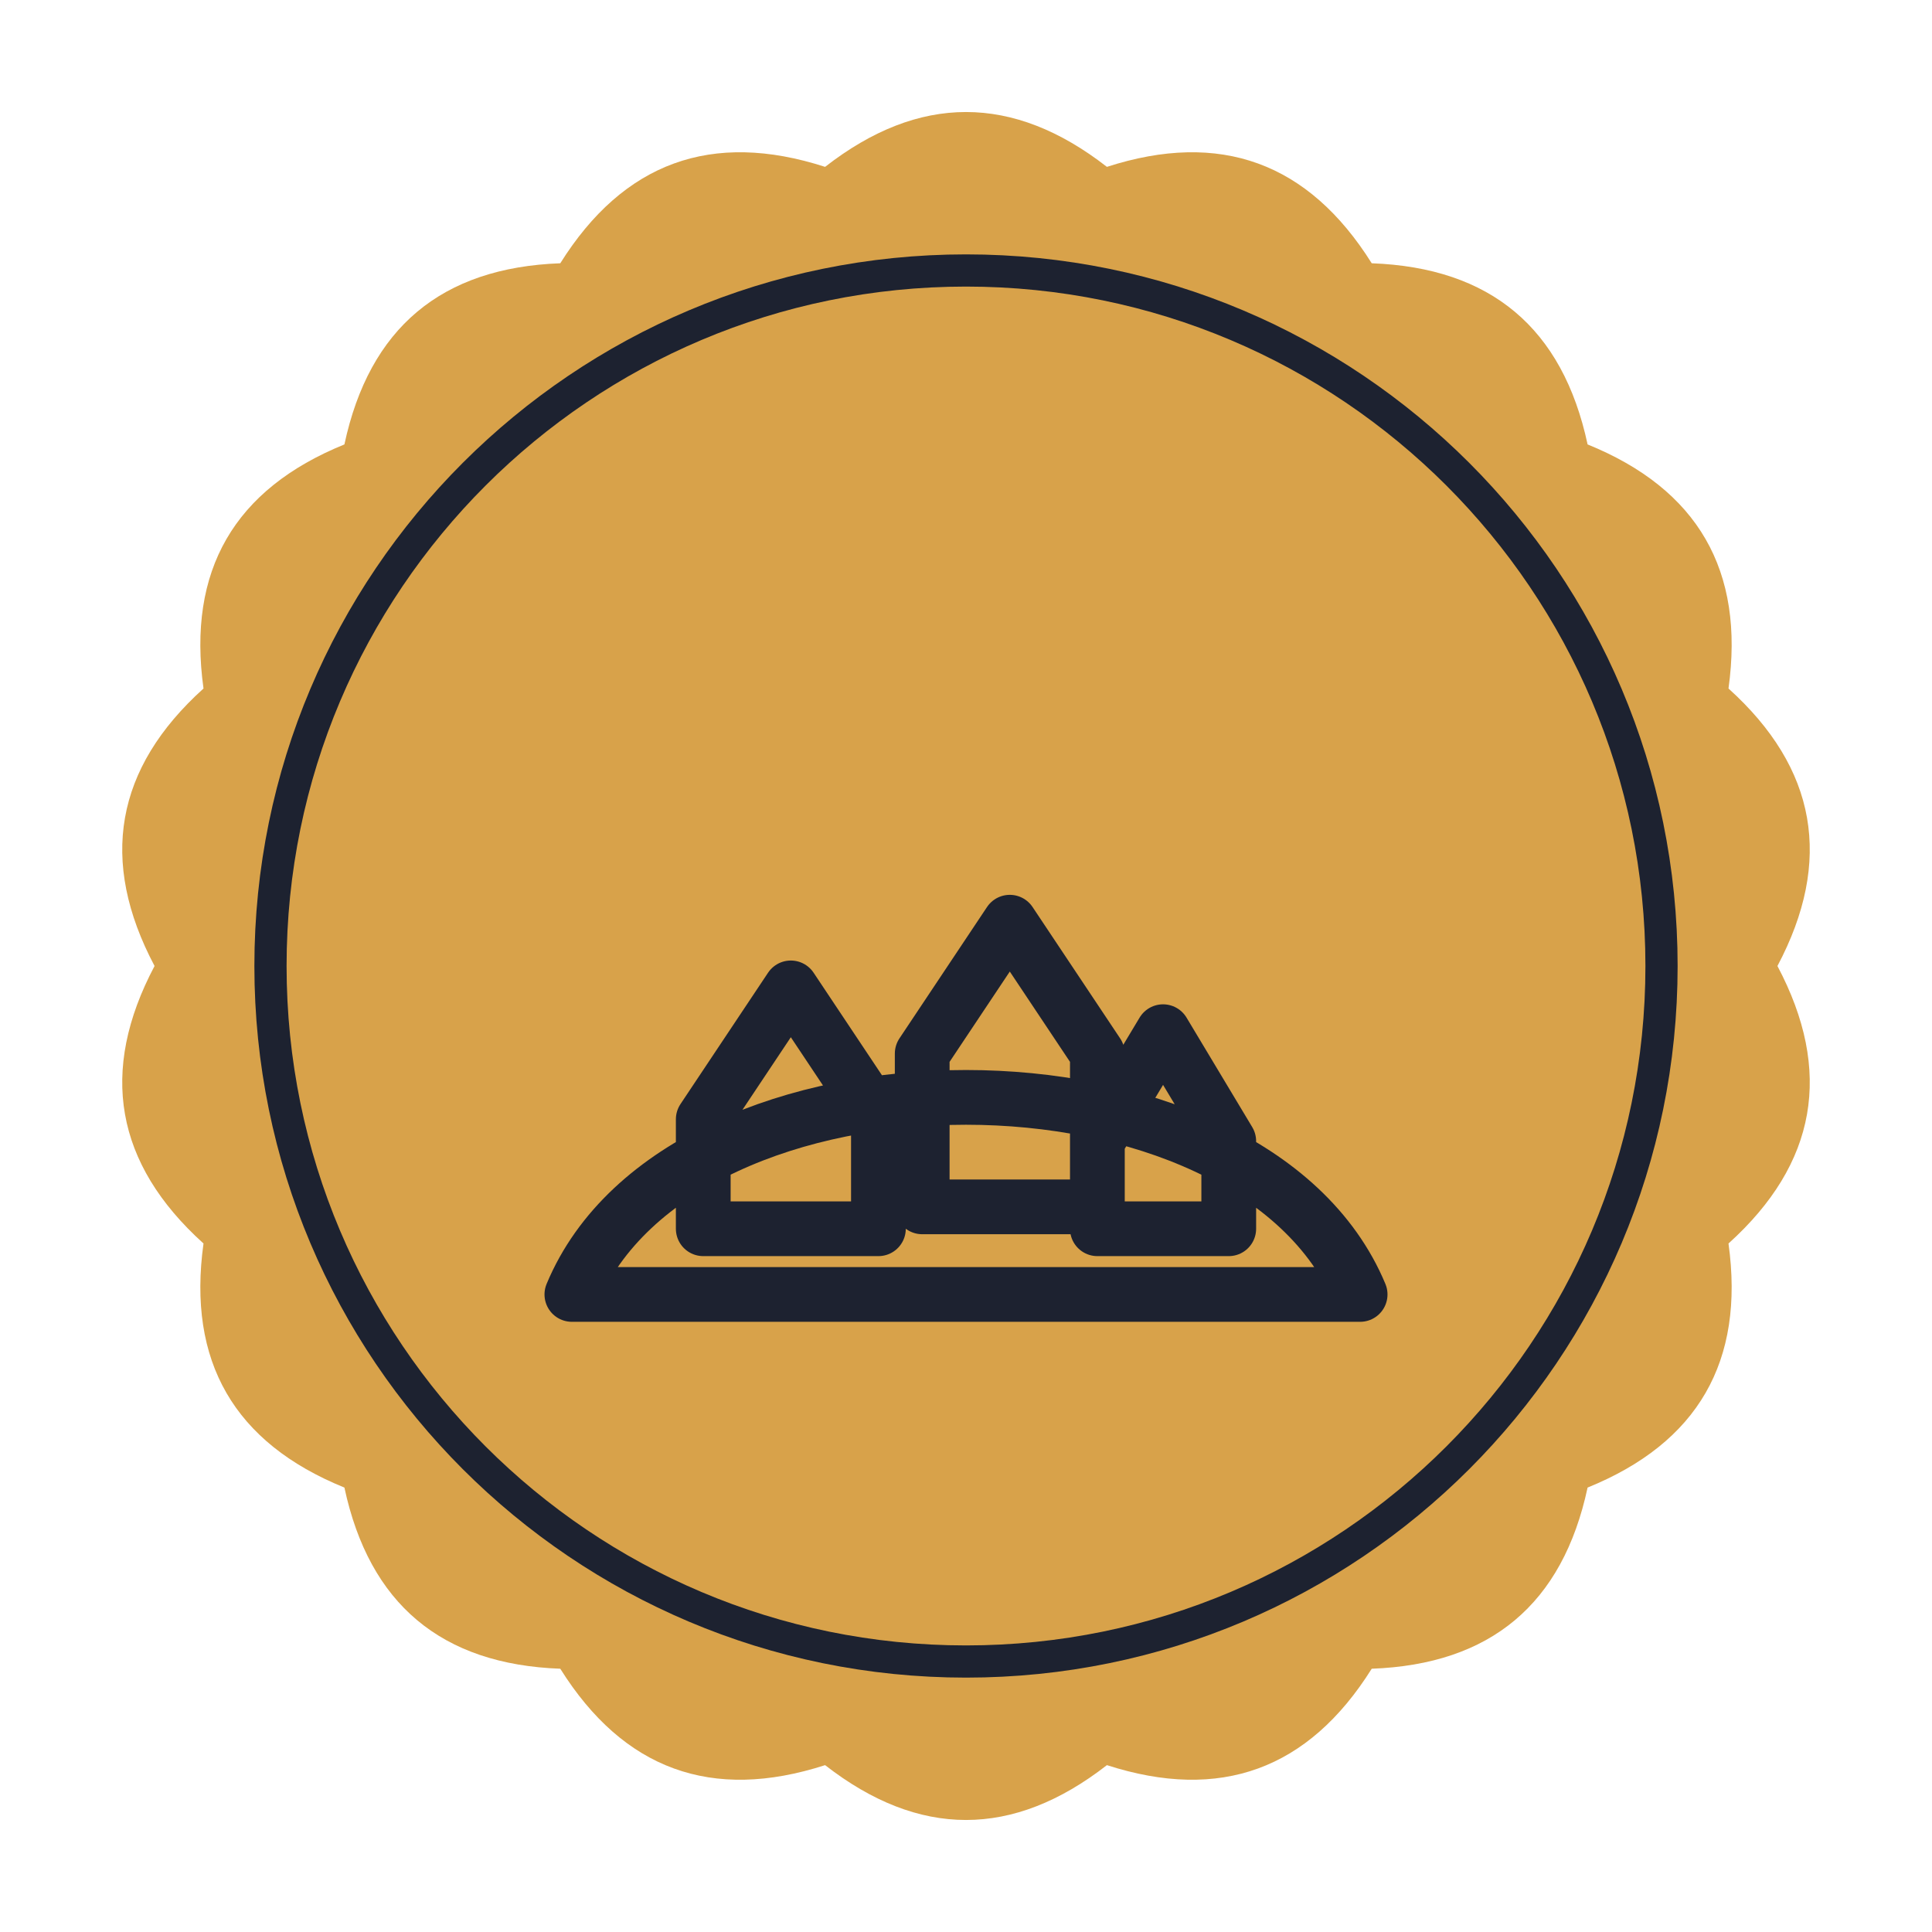
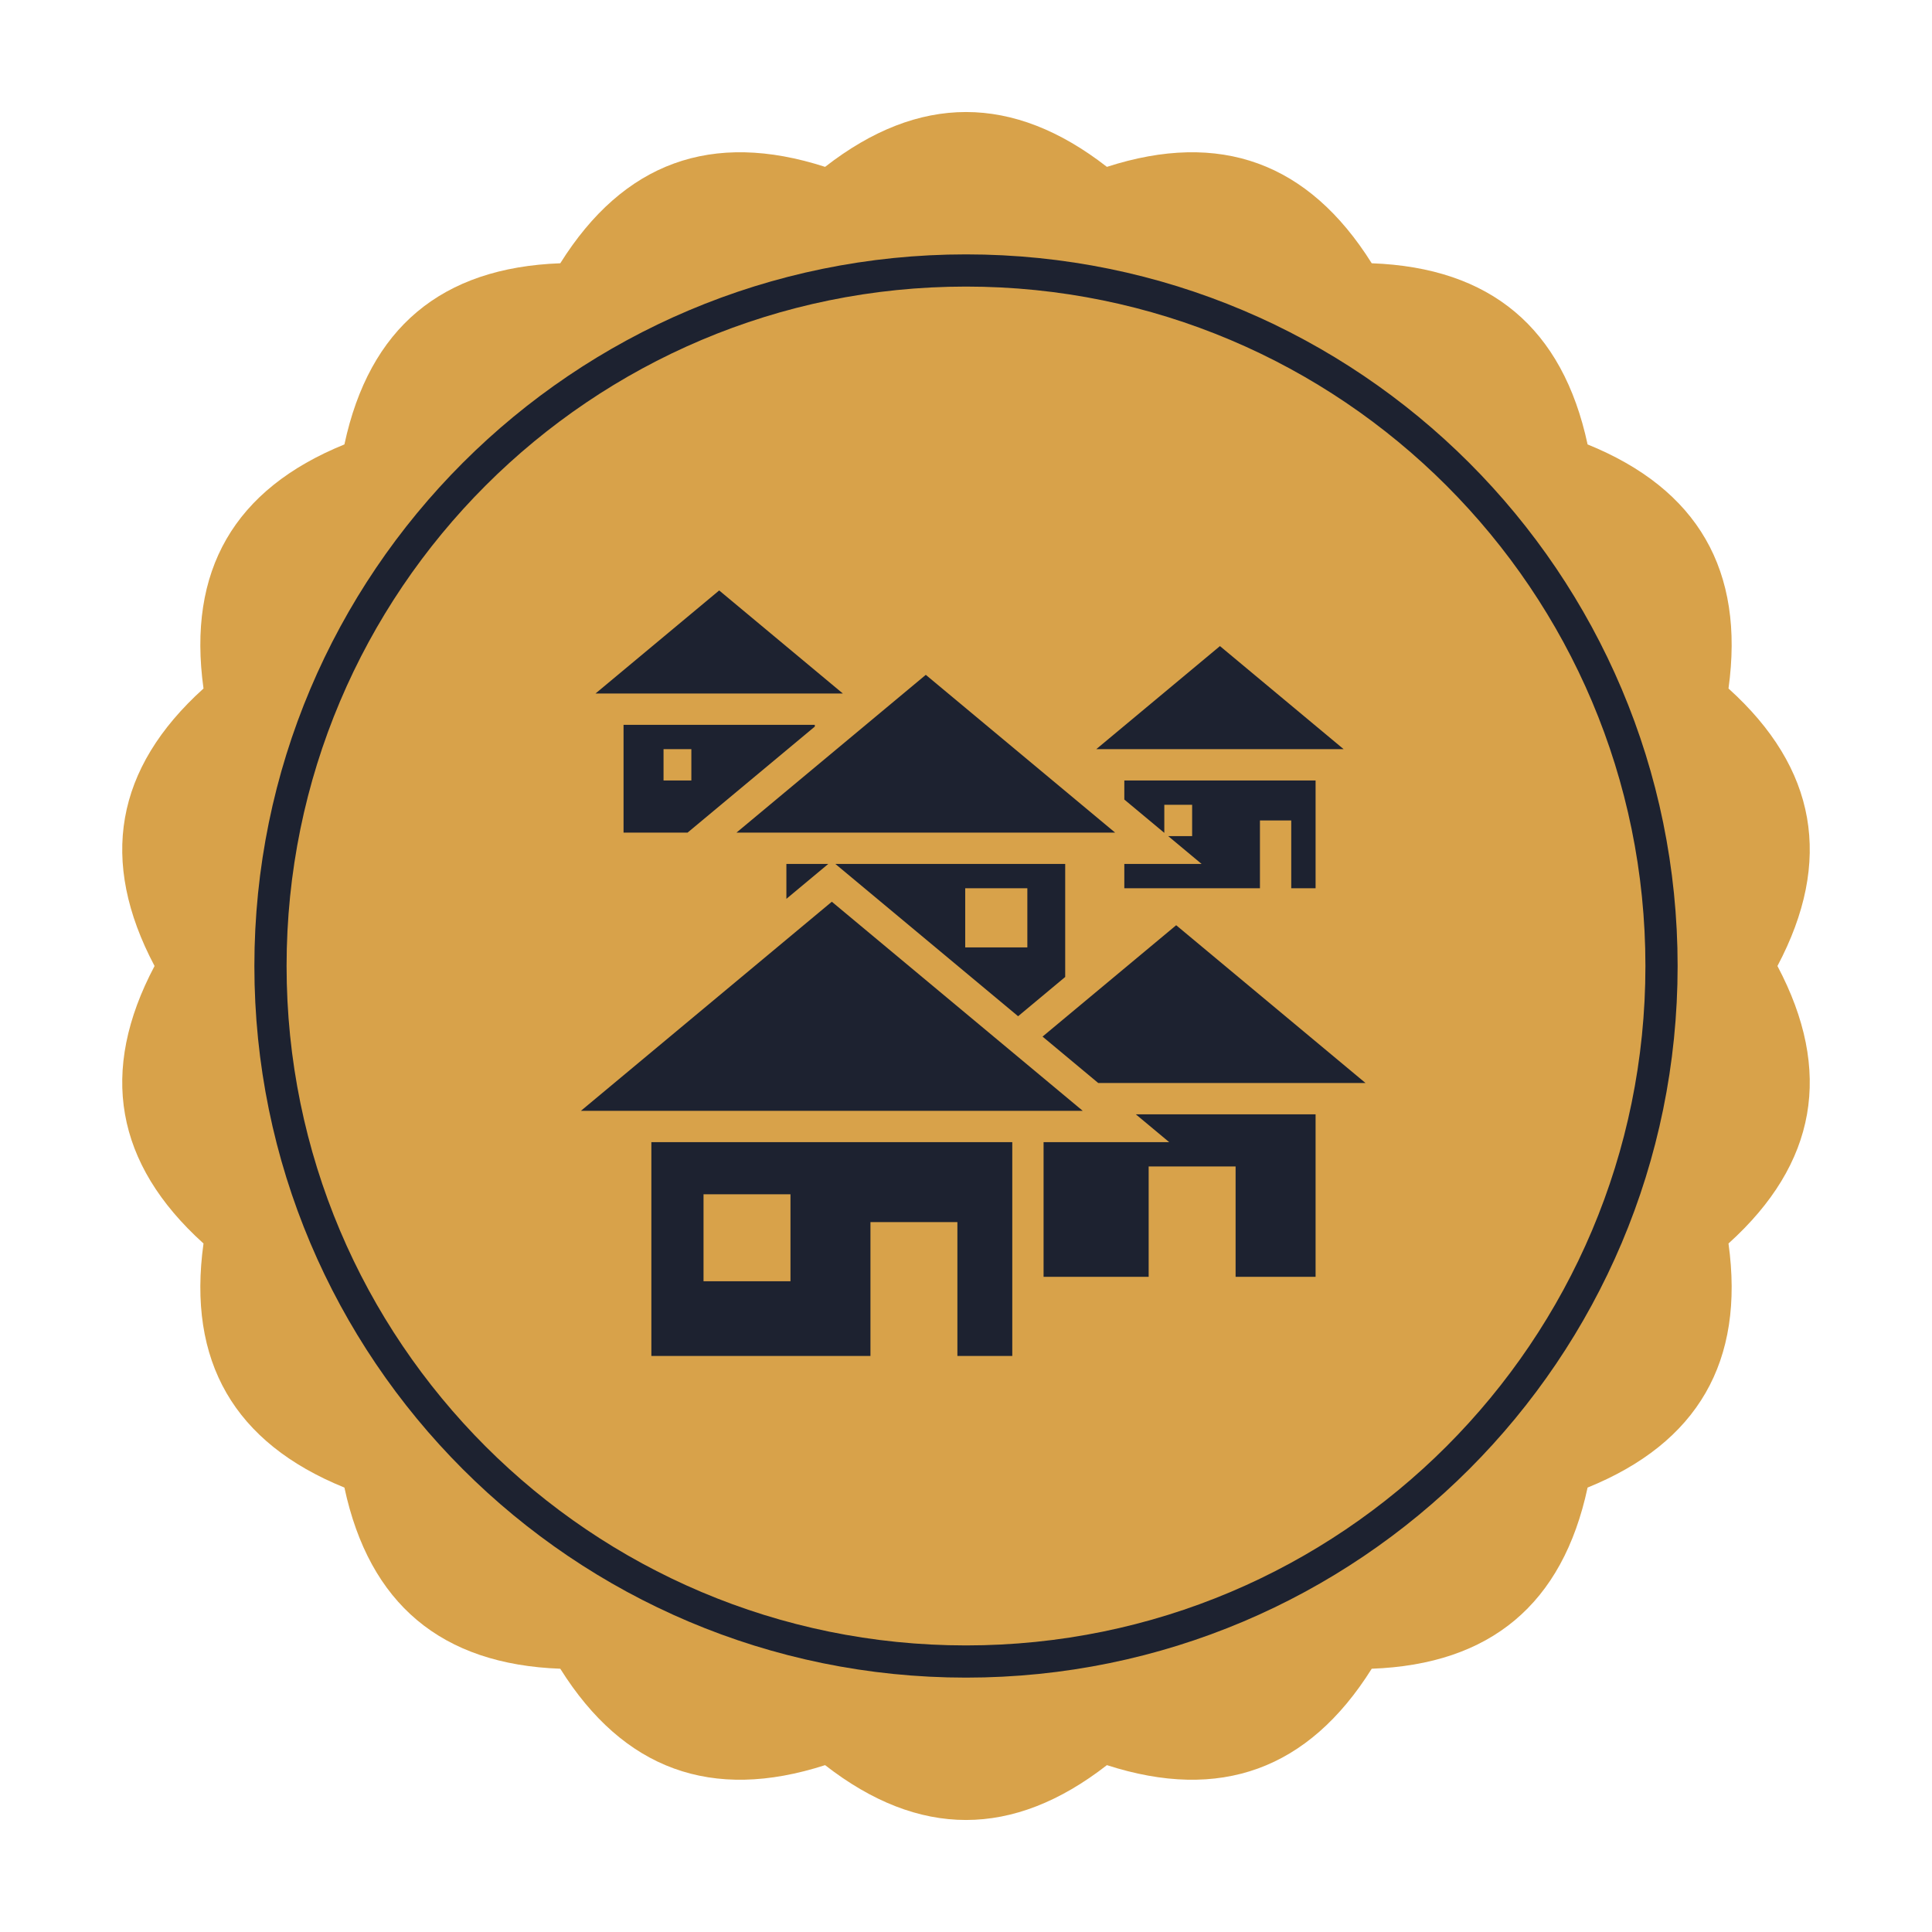
<svg xmlns="http://www.w3.org/2000/svg" width="300" height="300" viewBox="0 0 300 300">
  <path d="M276 150Q288.98 174.51 268.4 193.09Q272.21 220.56 246.52 230.99Q240.71 258.1 213 259.12Q198.27 282.61 171.88 274.09Q150 291.12 128.12 274.09Q101.73 282.61 87 259.12Q59.29 258.1 53.48 230.99Q27.79 220.56 31.6 193.09Q11.02 174.51 24 150Q11.02 125.49 31.6 106.91Q27.79 79.44 53.48 69.01Q59.29 41.9 87 40.88Q101.73 17.39 128.12 25.91Q150 8.88 171.88 25.91Q198.27 17.39 213 40.88Q240.71 41.9 246.52 69.01Q272.21 79.44 268.4 106.91Q288.98 125.49 276 150z" fill="#d8a24a" />
  <circle cx="150" cy="150" r="108" fill="none" stroke="#1d2230" stroke-width="5" />
-   <g transform="translate(65 65) scale(1.7)">
-     <path d="M14 80c10-24 62-24 72 0zM26 64l8-12 8 12v10H26zM46 58l8-12 8 12v14H46zM62 66l6-10 6 10v8H62z" fill="none" stroke="#1d2230" stroke-width="5" stroke-linecap="round" stroke-linejoin="round" />
+   <g transform="translate(82 82) scale(0.27)">
+     <path d="m109.902 35.87-71.14 59.284h142.28l-71.14-59.285zm288 32-71.14 59.284h142.28l-71.14-59.285zM228.73 84.403l-108.9 90.75h217.8l-108.9-90.75zm-173.828 28.75v62h36.81l73.19-60.992v-1.008h-110zm23 14h16v18h-16v-18zm265 18v10.963l23 19.166v-16.13h16v18h-13.756l.104.087 19.098 15.914h-44.446v14h78v-39h18v39h14v-62h-110zm-194.345 48v20.08l24.095-20.08h-24.095zm28.158 0 105.1 87.582 27.087-22.574v-65.008H176.715zm74.683 14h35.735v34h-35.735v-34zm-76.714 7.74L30.37 335.153H319l-144.314-120.26zm198.046 13.51-76.857 64.047 32.043 26.704H481.63l-108.9-90.75zm-23.214 108.75.103.086 19.095 15.914h-72.248v77.467h60.435v-63.466h50v63.467h46v-93.466H349.516zm-278.614 16V476.13h126v-76.976h50v76.977h31.565V353.155H70.902zm30 30h50v50h-50v-50z" fill="#1d2230" />
  </g>
</svg>
